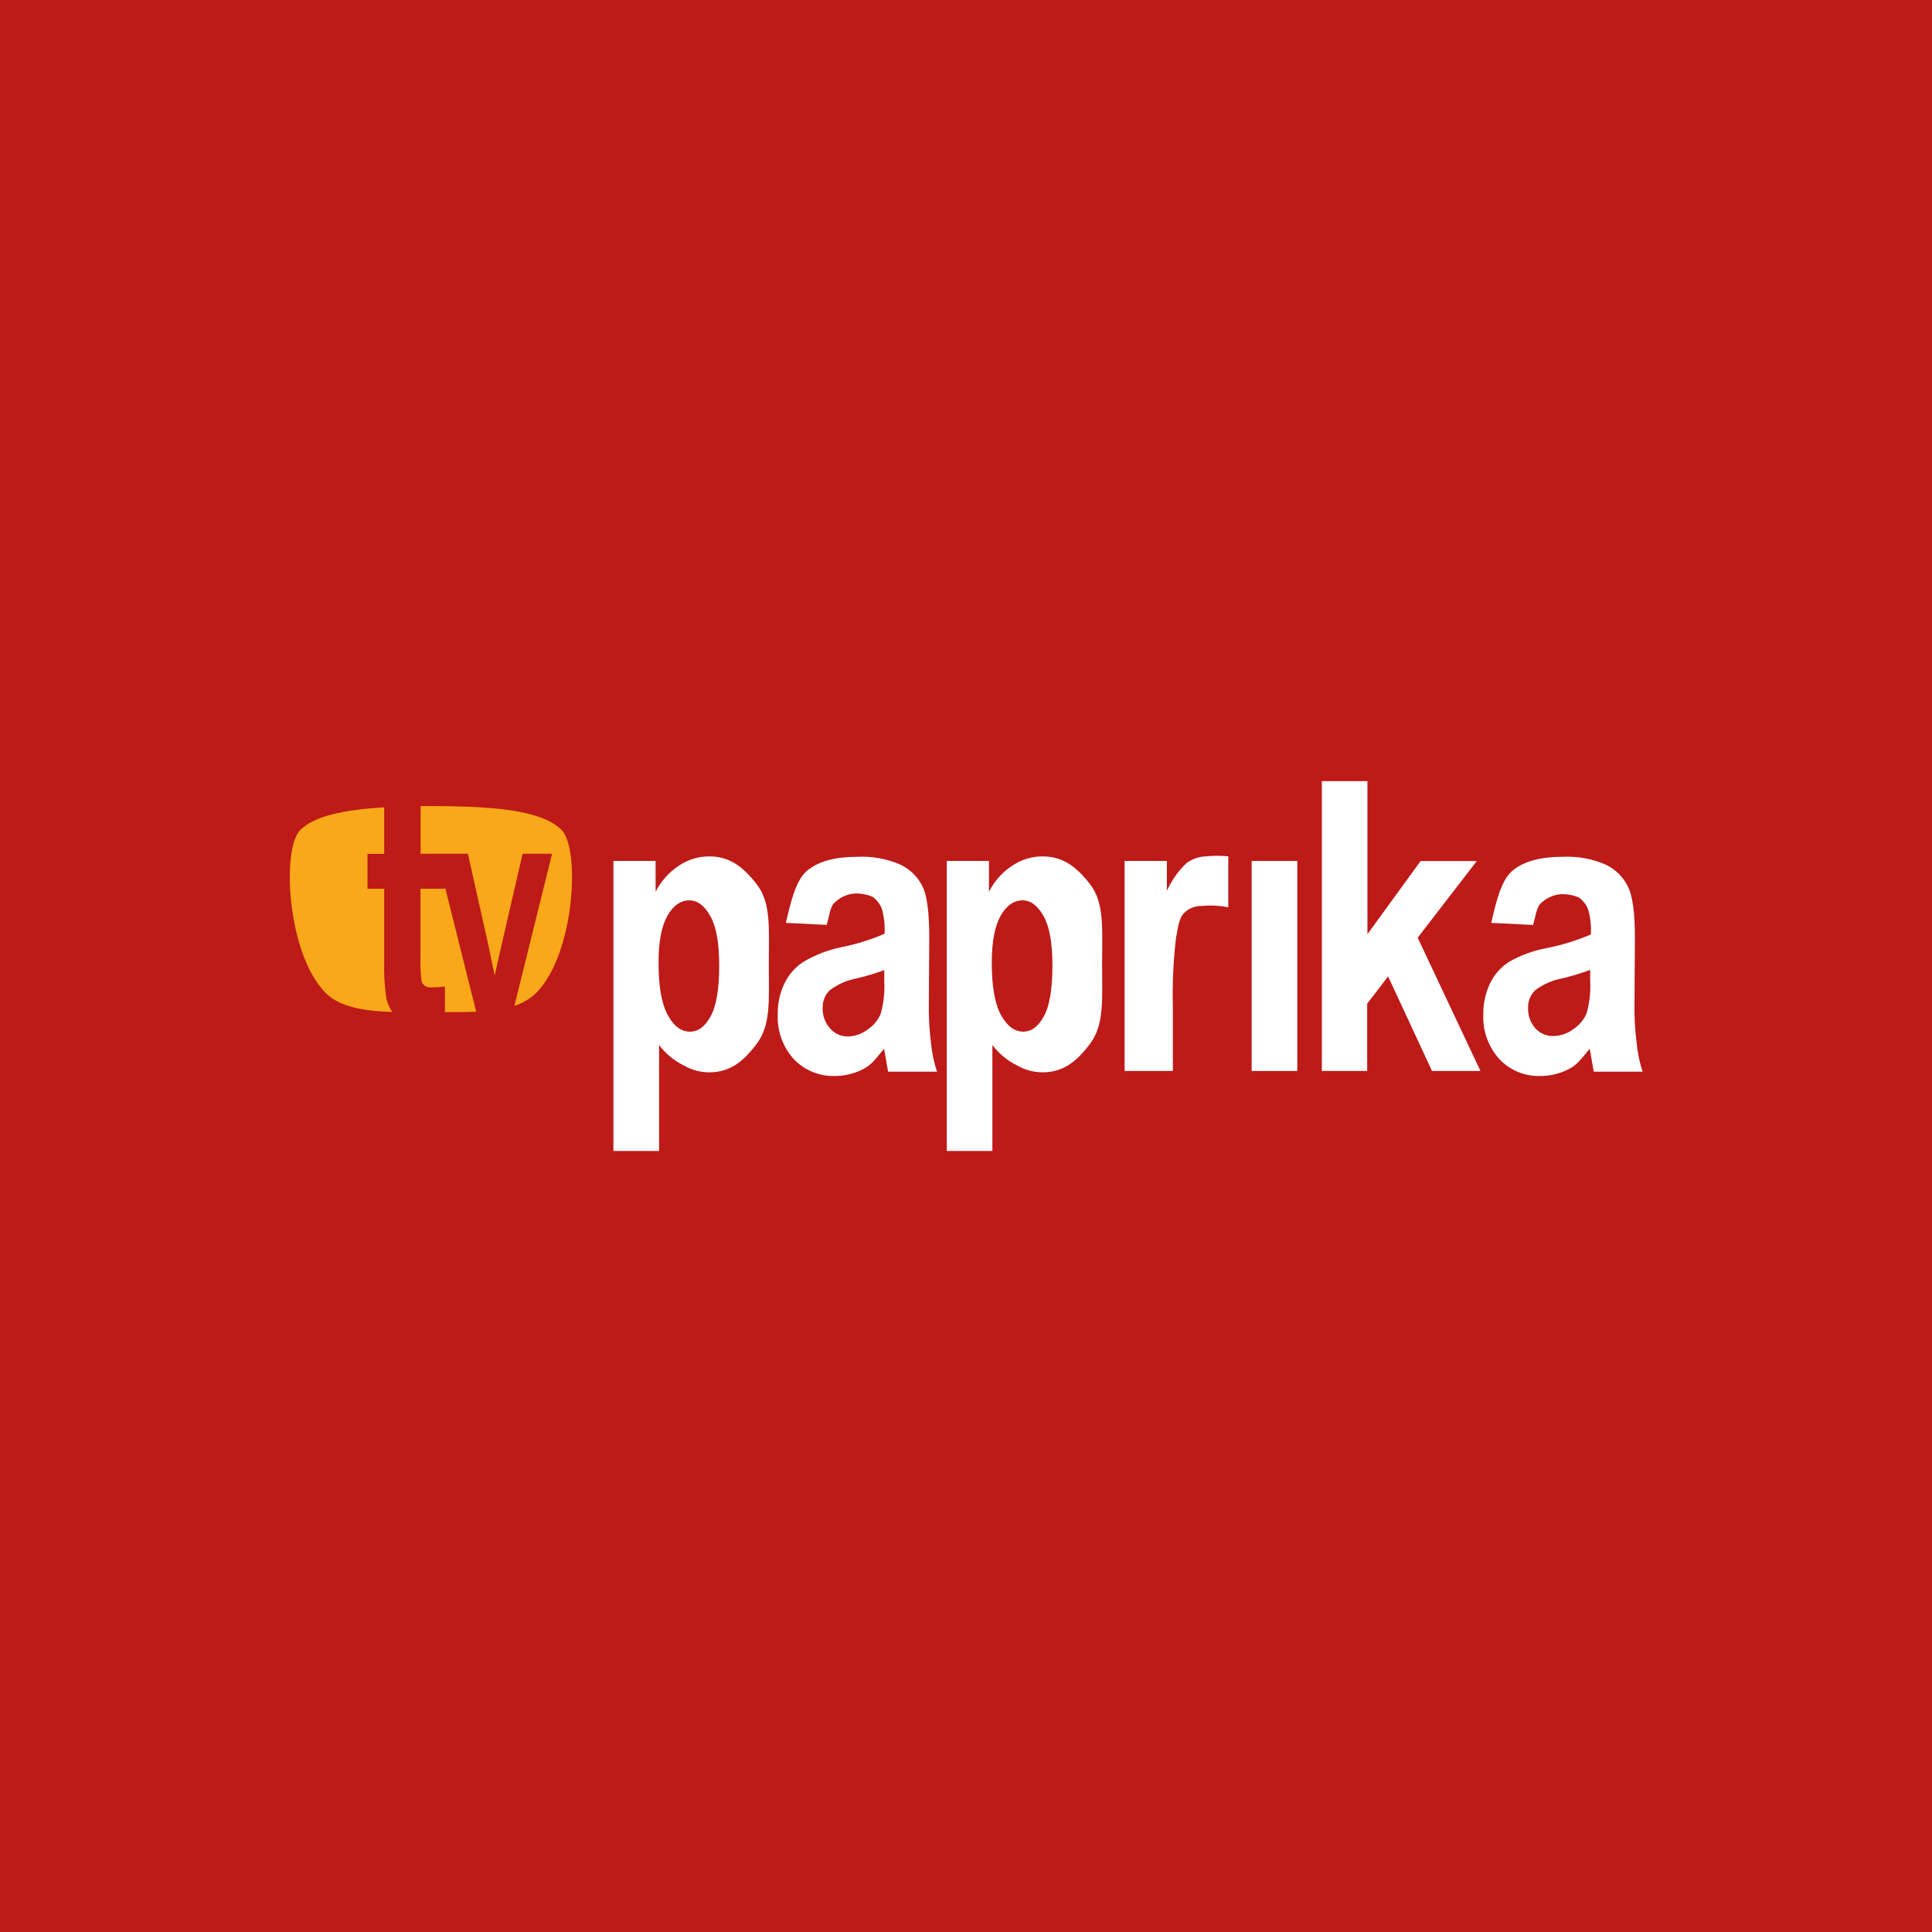
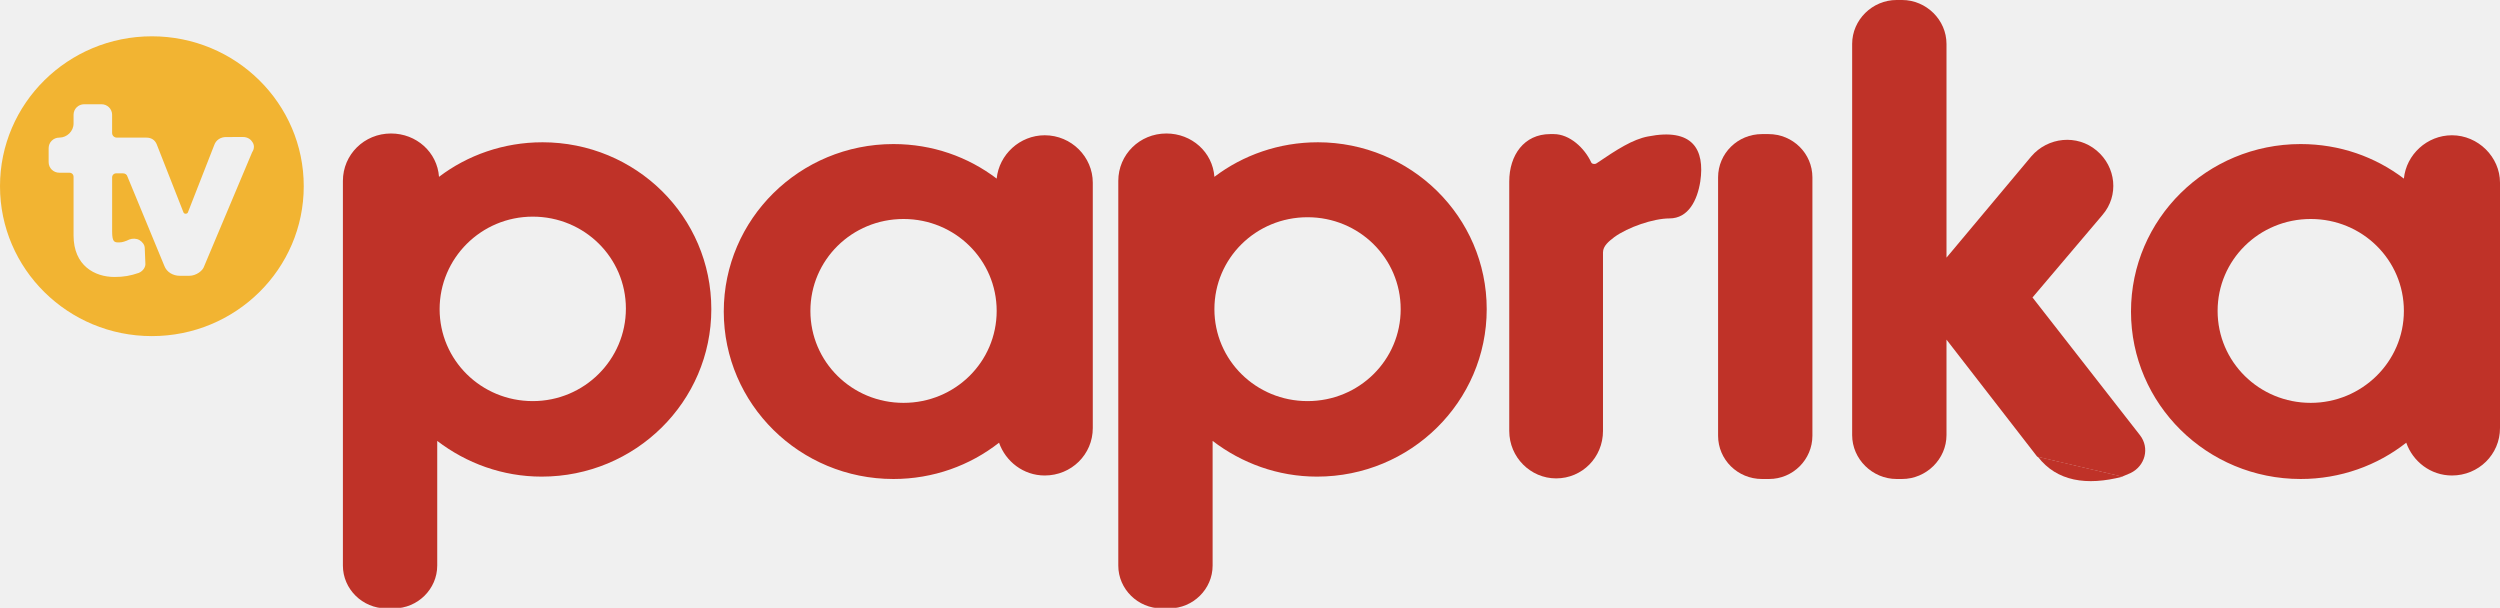
- <svg xmlns="http://www.w3.org/2000/svg" viewBox="0 0 283.46 283.46">
-   <defs>
-     <style>.cls-1{fill:#bd1a18;}.cls-2{fill:#fff;}.cls-3{fill:#f8a818;}</style>
+ <svg xmlns="http://www.w3.org/2000/svg" width="1123.628" height="273.183" viewBox="0 0 1123.628 273.183" version="1.1" id="svg27" style="fill:none">
+   <g clip-path="url(#clip0)" id="g20" transform="matrix(6.934094,0,0,6.934094,0,-26.36003)">
+     <path d="m 158.929,12.569 c -1.615,0 -2.961,1.252 -3.115,2.809 -1.846,-1.404 -4.153,-2.239 -6.691,-2.239 -6.075,0 -10.997,4.858 -10.997,10.855 0,5.997 4.922,10.855 10.997,10.855 2.577,0 4.961,-0.873 6.845,-2.353 0.423,1.215 1.577,2.126 2.961,2.126 1.73,0 3.115,-1.366 3.115,-3.074 V 15.643 c 0,-1.67 -1.423,-3.074 -3.115,-3.074 z m -9.152,17.345 c -3.345,0 -6.037,-2.657 -6.037,-5.959 0,-3.302 2.692,-5.959 6.037,-5.959 3.345,0 6.037,2.657 6.037,5.959 0,3.302 -2.73,5.959 -6.037,5.959 z" id="path2" style="fill:#bf3228" />
+     <path d="m 67.717,12.569 c -1.615,0 -2.961,1.252 -3.115,2.809 -1.846,-1.404 -4.153,-2.239 -6.691,-2.239 -6.076,0 -10.998,4.858 -10.998,10.855 0,5.997 4.922,10.855 10.998,10.855 2.576,0 4.96,-0.873 6.845,-2.353 0.423,1.215 1.577,2.126 2.961,2.126 1.73,0 3.115,-1.366 3.115,-3.074 V 15.643 c 0,-1.67 -1.384,-3.074 -3.115,-3.074 z m -9.152,17.345 c -3.345,0 -6.037,-2.657 -6.037,-5.959 0,-3.302 2.692,-5.959 6.037,-5.959 3.345,0 6.037,2.657 6.037,5.959 0,3.302 -2.692,5.959 -6.037,5.959 z" id="path4" style="fill:#bf3228" />
+     <path d="m 114.669,34.849 h -0.461 c -1.577,0 -2.846,-1.252 -2.846,-2.809 V 15.302 c 0,-1.556 1.269,-2.809 2.846,-2.809 h 0.423 c 1.576,0 2.845,1.252 2.845,2.809 v 16.738 c 0,1.556 -1.269,2.809 -2.807,2.809 z" id="path6" style="fill:#bf3228" />
+     <path d="m 138.702,32.002 -6.96,-8.919 4.538,-5.352 c 1.077,-1.252 0.884,-3.112 -0.385,-4.175 -1.269,-1.063 -3.153,-0.873 -4.23,0.38 l -5.498,6.566 V 6.648 c 0,-1.556 -1.308,-2.847 -2.884,-2.847 h -0.347 c -1.576,0 -2.884,1.29 -2.884,2.847 V 32.002 c 0,1.556 1.308,2.847 2.884,2.847 h 0.347 c 1.576,0 2.884,-1.29 2.884,-2.847 v -6.187 l 5.883,7.591 5.499,1.29 0.538,-0.228 c 0.962,-0.456 1.269,-1.632 0.615,-2.467 z" id="path8" style="fill:#bf3228" />
+     <path d="m 35.147,13.024 c -2.499,0 -4.845,0.835 -6.691,2.239 -0.115,-1.594 -1.461,-2.809 -3.115,-2.809 -1.73,0 -3.115,1.366 -3.115,3.074 v 8.616 7.249 9.071 c 0,1.518 1.269,2.771 2.807,2.771 h 0.5 c 1.538,0 2.807,-1.252 2.807,-2.771 v -8.084 c 1.884,1.442 4.23,2.315 6.768,2.315 6.076,0 10.998,-4.858 10.998,-10.855 0,-5.997 -4.884,-10.817 -10.959,-10.817 z m -0.615,16.776 c -3.345,0 -6.037,-2.657 -6.037,-5.959 0,-3.302 2.692,-5.997 6.037,-5.997 3.345,0 6.037,2.657 6.037,5.959 0,3.302 -2.692,5.997 -6.037,5.997 z" id="path10" style="fill:#bf3228" />
+     <path d="m 85.406,13.024 c -2.499,0 -4.845,0.835 -6.691,2.239 -0.115,-1.594 -1.461,-2.809 -3.115,-2.809 -1.73,0 -3.115,1.366 -3.115,3.074 v 8.616 7.249 9.071 c 0,1.518 1.269,2.771 2.807,2.771 h 0.5 c 1.538,0 2.807,-1.252 2.807,-2.771 v -8.084 c 1.884,1.442 4.23,2.315 6.768,2.315 6.076,0 10.998,-4.858 10.998,-10.855 0,-5.997 -4.922,-10.817 -10.959,-10.817 z m -0.654,16.776 c -3.345,0 -6.037,-2.657 -6.037,-5.959 0,-3.302 2.692,-5.959 6.037,-5.959 3.345,0 6.037,2.657 6.037,5.959 0,3.302 -2.692,5.959 -6.037,5.959 z" id="path12" style="fill:#bf3228" />
+     <path d="m 106.824,12.645 c -0.999,0.19 -1.999,0.835 -3.345,1.746 -0.116,0.076 -0.308,0.038 -0.346,-0.076 -0.423,-0.911 -1.385,-1.822 -2.423,-1.822 h -0.231 c -1.692,0 -2.653,1.366 -2.653,3.074 v 16.169 c 0,1.708 1.384,3.074 3.038,3.074 1.692,0 3.038,-1.366 3.038,-3.074 V 20.16 c 0,-0.417 0.384,-0.721 0.73,-0.987 0.885,-0.645 2.538,-1.214 3.577,-1.214 1.23,0 1.807,-1.177 1.999,-2.391 0.308,-2.087 -0.5,-3.492 -3.384,-2.922 z" id="path14" style="fill:#bf3228" />
+     <path d="m 137.587,34.697 c -2.345,0.607 -4.268,0.304 -5.499,-1.29 z" id="path16" style="fill:#bf3228" />
+     <path d="m 19.688,15.871 c 0,5.366 -4.407,9.716 -9.844,9.716 C 4.407,25.587 0,21.237 0,15.871 0,10.505 4.407,6.155 9.844,6.155 c 5.437,0 9.844,4.35 9.844,9.716 z M 15.766,12.683 c 0.231,0 0.461,0.114 0.577,0.304 0.154,0.19 0.154,0.456 0,0.683 l -3.115,7.401 c -0.077,0.266 -0.5,0.607 -0.961,0.607 h -0.615 c -0.423,0 -0.846,-0.228 -1,-0.645 L 8.268,15.264 C 8.229,15.112 8.114,15.036 7.96,15.036 H 7.537 c -0.154,0 -0.269,0.114 -0.269,0.266 v 3.492 c 0,0.721 0.154,0.721 0.461,0.721 0.192,0 0.423,-0.076 0.654,-0.19 0.192,-0.076 0.461,-0.076 0.654,0.038 0.192,0.114 0.346,0.304 0.346,0.531 l 0.038,0.949 c 0.038,0.266 -0.154,0.531 -0.423,0.645 -0.538,0.19 -1,0.266 -1.577,0.266 -1.269,0 -2.653,-0.721 -2.653,-2.695 v -3.796 c 0,-0.152 -0.115,-0.266 -0.269,-0.266 H 3.845 c -0.385,0 -0.692,-0.304 -0.692,-0.683 V 13.404 c 0,-0.38 0.308,-0.683 0.692,-0.683 0.5,0 0.923,-0.417 0.923,-0.911 v -0.569 c 0,-0.38 0.308,-0.683 0.692,-0.683 h 1.115 c 0.385,0 0.692,0.304 0.692,0.683 v 1.177 c 0,0.19 0.154,0.304 0.308,0.304 h 1.923 c 0.308,0 0.538,0.152 0.654,0.417 l 1.73,4.403 c 0.038,0.152 0.269,0.152 0.308,0 l 1.692,-4.327 c 0.115,-0.342 0.423,-0.531 0.769,-0.531 z" id="path18" style="clip-rule:evenodd;fill:#f2b432;fill-rule:evenodd" />
+   </g>
+   <defs id="defs25">
+     <clipPath id="clip0">
+       <rect width="162.044" height="39.397" transform="translate(0,3.80151)" id="rect22" x="0" y="0" style="fill:#bf3228" />
+     </clipPath>
  </defs>
-   <g id="Layer_2" data-name="Layer 2">
-     <g id="AMC_Networks_International" data-name="AMC Networks International">
-       <g id="tvpaprika">
-         <rect class="cls-1" width="283.46" height="283.46" />
-         <g id="logo">
-           <path class="cls-2" d="M96.62,141.22c0,3.48.44,6,1.34,7.68s2,2.46,3.26,2.46,2.23-.76,3.06-2.28,1.24-4,1.24-7.42c0-3.27-.42-5.67-1.28-7.22s-1.89-2.34-3.12-2.34-2.36.76-3.21,2.28-1.29,3.79-1.29,6.84M90,126.32h6.19v4.52a9.9,9.9,0,0,1,3.37-3.8,7.88,7.88,0,0,1,4.49-1.39c2.88,0,4.88,1.38,7,4.12s1.75,6.63,1.75,11.67c0,5.29.33,8.87-1.75,11.67s-4.09,4.22-7,4.22a7.47,7.47,0,0,1-3.71-1,10.19,10.19,0,0,1-3.64-3v15.54H90V126.32Z" />
-           <path class="cls-2" d="M145.51,141.22q0,5.22,1.34,7.68c.9,1.64,2,2.46,3.26,2.46s2.23-.76,3.06-2.28,1.24-4,1.24-7.42c0-3.27-.42-5.67-1.28-7.22s-1.88-2.34-3.12-2.34-2.36.76-3.21,2.28-1.29,3.79-1.29,6.84m-6.6-14.9h6.19v4.52a9.9,9.9,0,0,1,3.37-3.8,7.9,7.9,0,0,1,4.49-1.39c2.88,0,4.89,1.38,7,4.12s1.74,6.63,1.74,11.67c0,5.29.33,8.87-1.75,11.67s-4.09,4.22-7,4.22a7.47,7.47,0,0,1-3.71-1,10.36,10.36,0,0,1-3.64-3v15.54h-6.69V126.32Z" />
-           <path class="cls-2" d="M129.78,142.32a36.5,36.5,0,0,1-4,1.21,9.43,9.43,0,0,0-4.08,1.79,3.46,3.46,0,0,0-1,2.55,4.31,4.31,0,0,0,1.07,3,3.41,3.41,0,0,0,2.67,1.2,5,5,0,0,0,2.83-1,5.22,5.22,0,0,0,1.93-2.29,14.65,14.65,0,0,0,.54-4.83v-1.62Zm-8.48-6.62-6-.3c.74-3.13,1.47-6.32,3.16-7.69s4.12-2,7.29-2a14.06,14.06,0,0,1,6.45,1.19,7,7,0,0,1,3.19,3.23c.64,1.36.95,3.84.95,7.43l-.06,9.51a40.87,40.87,0,0,0,.32,6,19,19,0,0,0,.88,4.16h-7.18l-.59-3.36c-1.13,1.34-1.79,2.36-3.09,3a9.11,9.11,0,0,1-4.16,1,8,8,0,0,1-6-2.48,9.21,9.21,0,0,1-2.35-6.59,10,10,0,0,1,1-4.55,7.79,7.79,0,0,1,2.7-3.09A17.8,17.8,0,0,1,123.3,139a31.49,31.49,0,0,0,6.48-2,11.36,11.36,0,0,0-.36-3.56,4,4,0,0,0-1.34-1.83,6,6,0,0,0-2.75-.51,4.68,4.68,0,0,0-2.83,1.29c-.69.54-.77,1.79-1.2,3.27" />
-           <path class="cls-2" d="M233.28,142.32a37.56,37.56,0,0,1-4,1.21,9.43,9.43,0,0,0-4.08,1.79,3.45,3.45,0,0,0-1,2.55,4.3,4.3,0,0,0,1.06,3A3.42,3.42,0,0,0,228,152a5,5,0,0,0,2.83-1,5.24,5.24,0,0,0,1.94-2.29,14.65,14.65,0,0,0,.54-4.83v-1.62Zm-8.49-6.62-6-.3c.73-3.13,1.47-6.32,3.16-7.69s4.11-2,7.28-2a14.08,14.08,0,0,1,6.46,1.19,7,7,0,0,1,3.18,3.23q1,2,1,7.43l-.06,9.51a40.87,40.87,0,0,0,.32,6,19.59,19.59,0,0,0,.87,4.16h-7.17l-.59-3.36c-1.14,1.34-1.79,2.36-3.1,3a9.11,9.11,0,0,1-4.16,1,7.93,7.93,0,0,1-6-2.48,9.17,9.17,0,0,1-2.35-6.59,10.16,10.16,0,0,1,1-4.55,7.73,7.73,0,0,1,2.71-3.09,17.72,17.72,0,0,1,5.58-2.06,31.64,31.64,0,0,0,6.49-2,11,11,0,0,0-.37-3.56,3.93,3.93,0,0,0-1.33-1.83,6.07,6.07,0,0,0-2.75-.51,4.73,4.73,0,0,0-2.84,1.29c-.69.54-.77,1.79-1.2,3.27" />
-           <path class="cls-2" d="M172,157.13h-7V126.32h6.2v4.38a13,13,0,0,1,2.87-4.06,5.18,5.18,0,0,1,2.94-1,15.54,15.54,0,0,1,3.2,0l0,7.48a13.35,13.35,0,0,0-4-.19,3.46,3.46,0,0,0-2.46,1c-.72.68-.9,1.93-1.21,3.73a69.46,69.46,0,0,0-.46,9.92v9.51Z" />
-           <path class="cls-2" d="M183.64,157.13V126.32h6.7v30.81Z" />
-           <path class="cls-2" d="M193.94,157.13V114.61h6.69v22.45l7.8-10.73h8.24L208,137.58l9.21,19.55h-7.11l-6.44-13.87-3.07,4v9.87Z" />
-           <path class="cls-3" d="M56.69,146.49a29.13,29.13,0,0,1-.32-5.43V130.39H53.92v-5.11h2.45v-6.83c-6,.36-10.28,1.29-12.31,3.32-2.79,2.79-1.93,18.26,3.73,23.92,2.13,2.13,5.79,2.66,9.77,2.79a5.4,5.4,0,0,1-.87-2" />
-           <path class="cls-3" d="M82.4,121.77c-2.74-2.74-9.14-3.48-18.69-3.5h-2v7h6.94l3,13.38.93,4.47,1-4.44,3.09-13.41H81l-5.53,22.31a8.14,8.14,0,0,0,3.19-1.89c5.65-5.65,6.52-21.12,3.73-23.92" />
-           <path class="cls-3" d="M65.27,130.06v.33H61.69v9.85a21.43,21.43,0,0,0,.16,3.71,1.26,1.26,0,0,0,1.31.91,12.19,12.19,0,0,0,2.12-.13v3.77c1.56,0,3.11,0,4.59-.05l-4.6-18.39Z" />
-         </g>
-       </g>
-     </g>
-   </g>
</svg>
